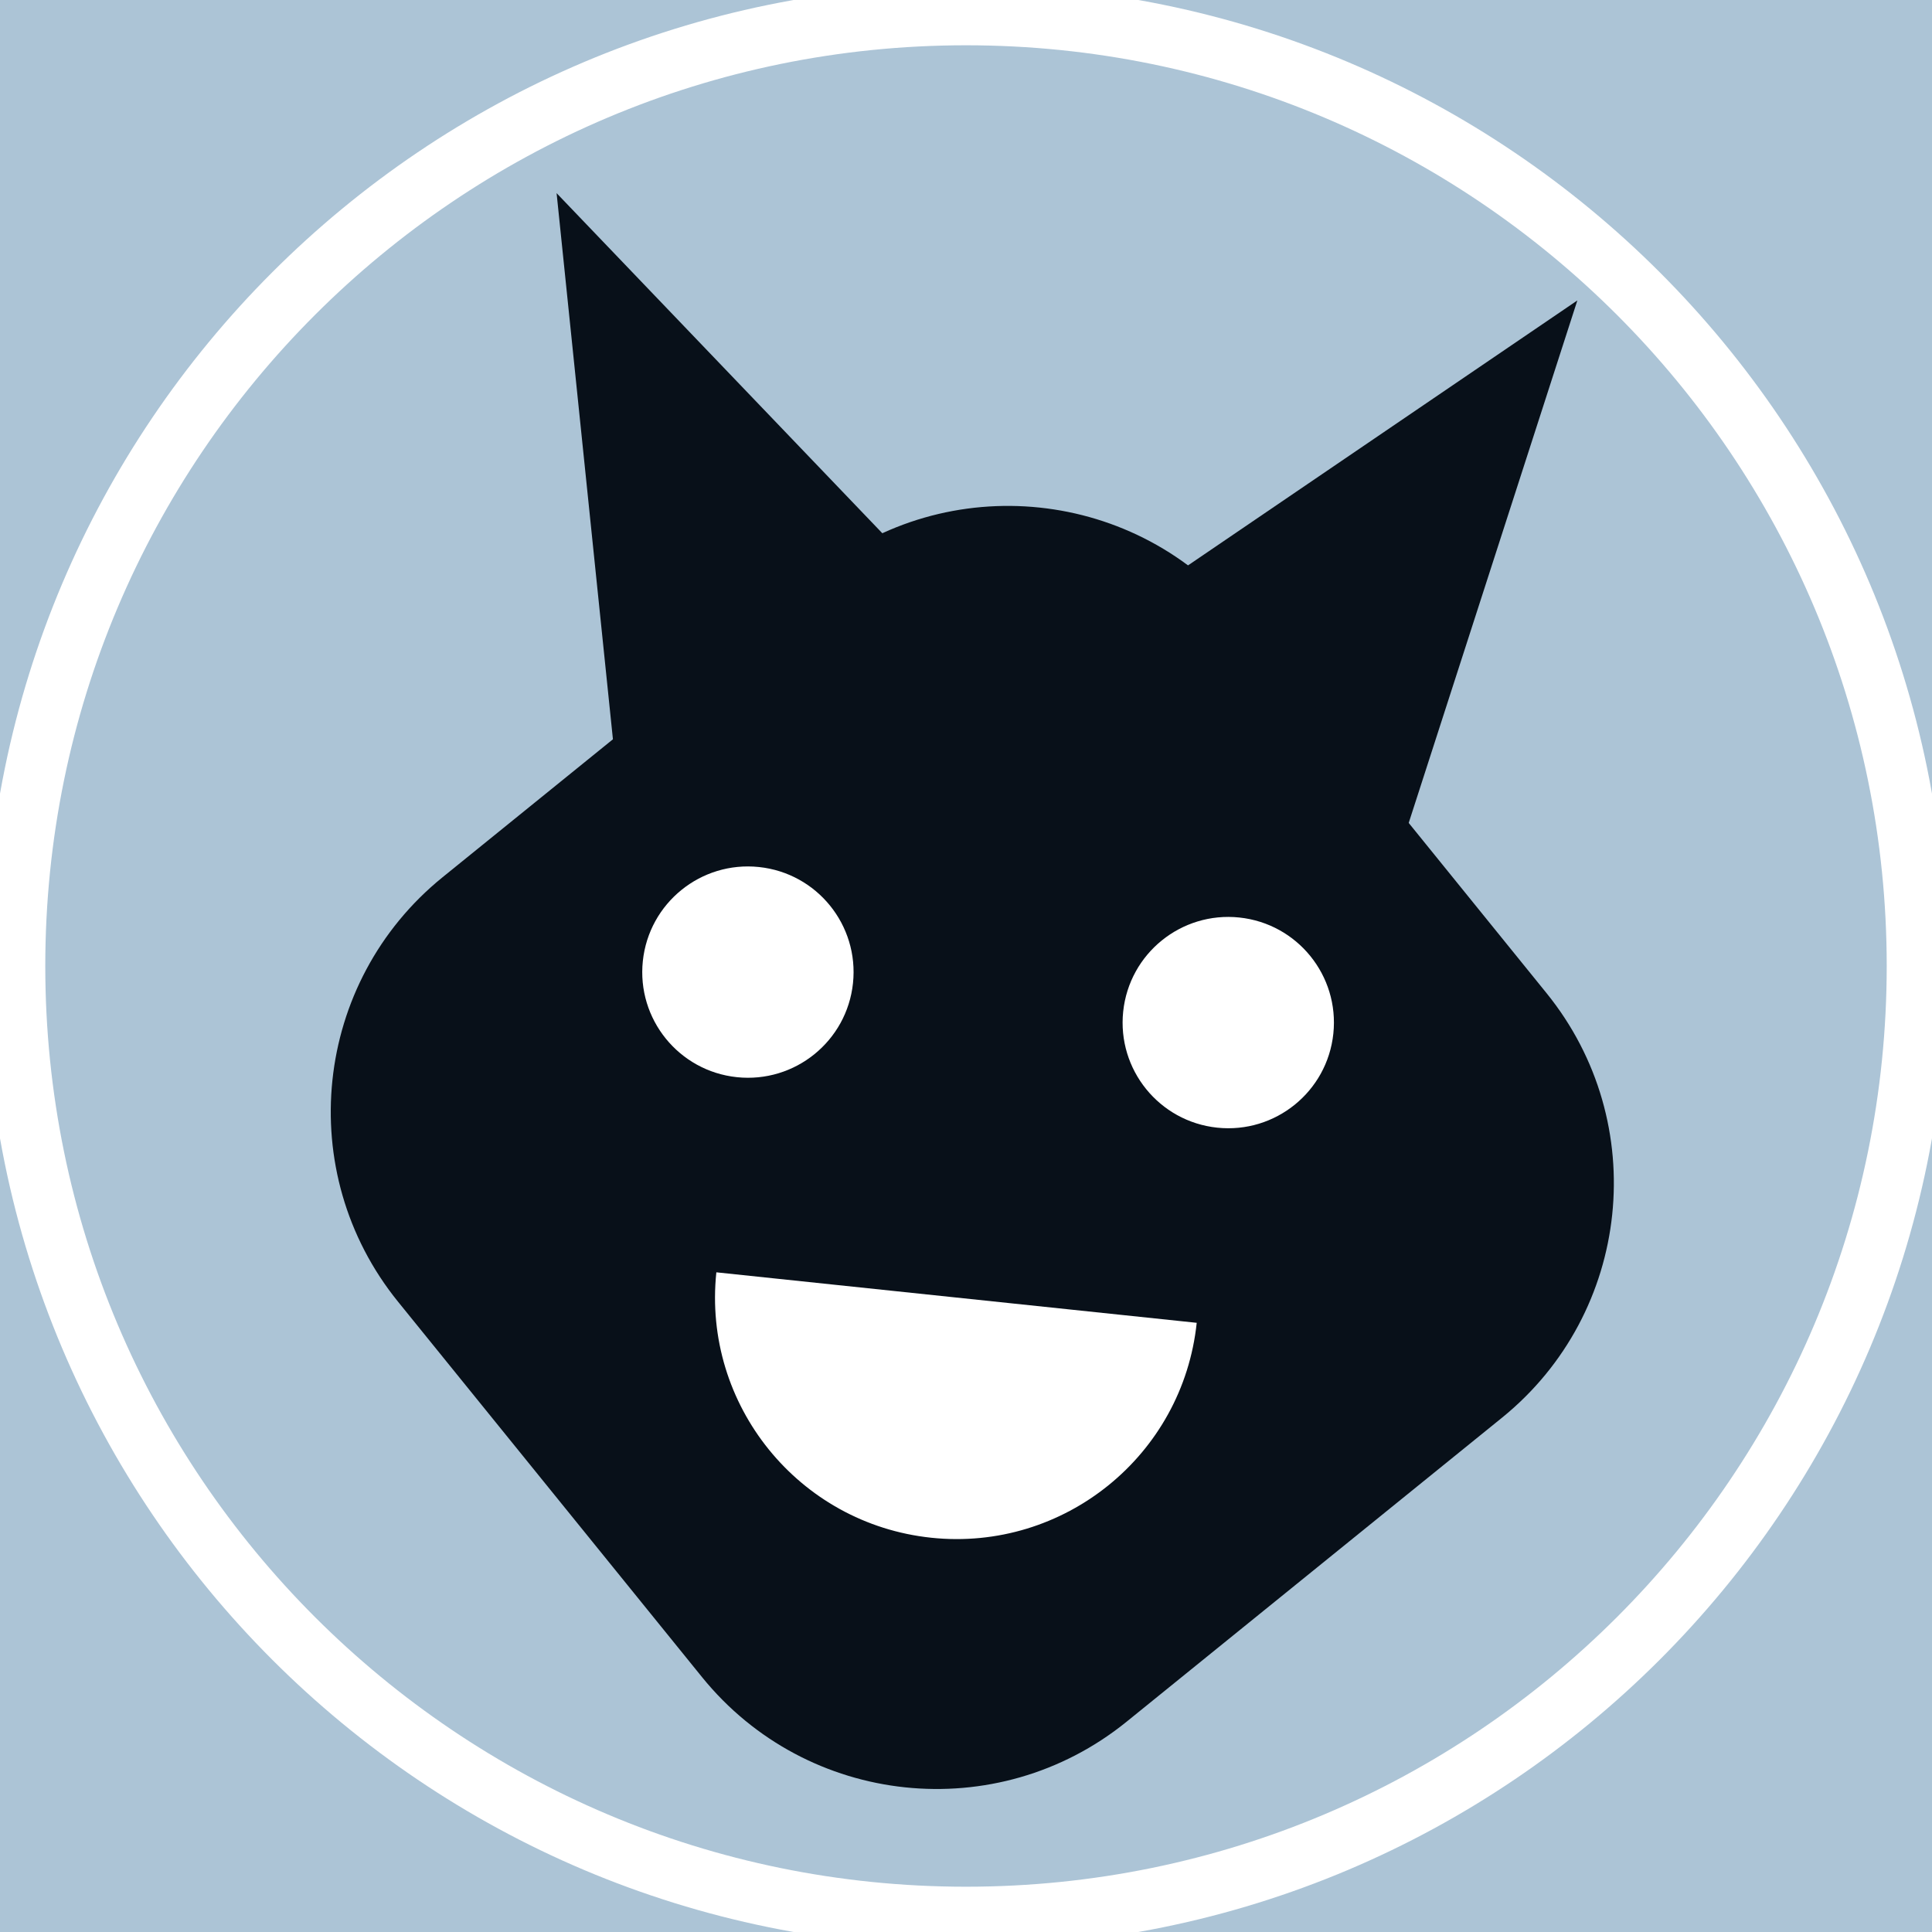
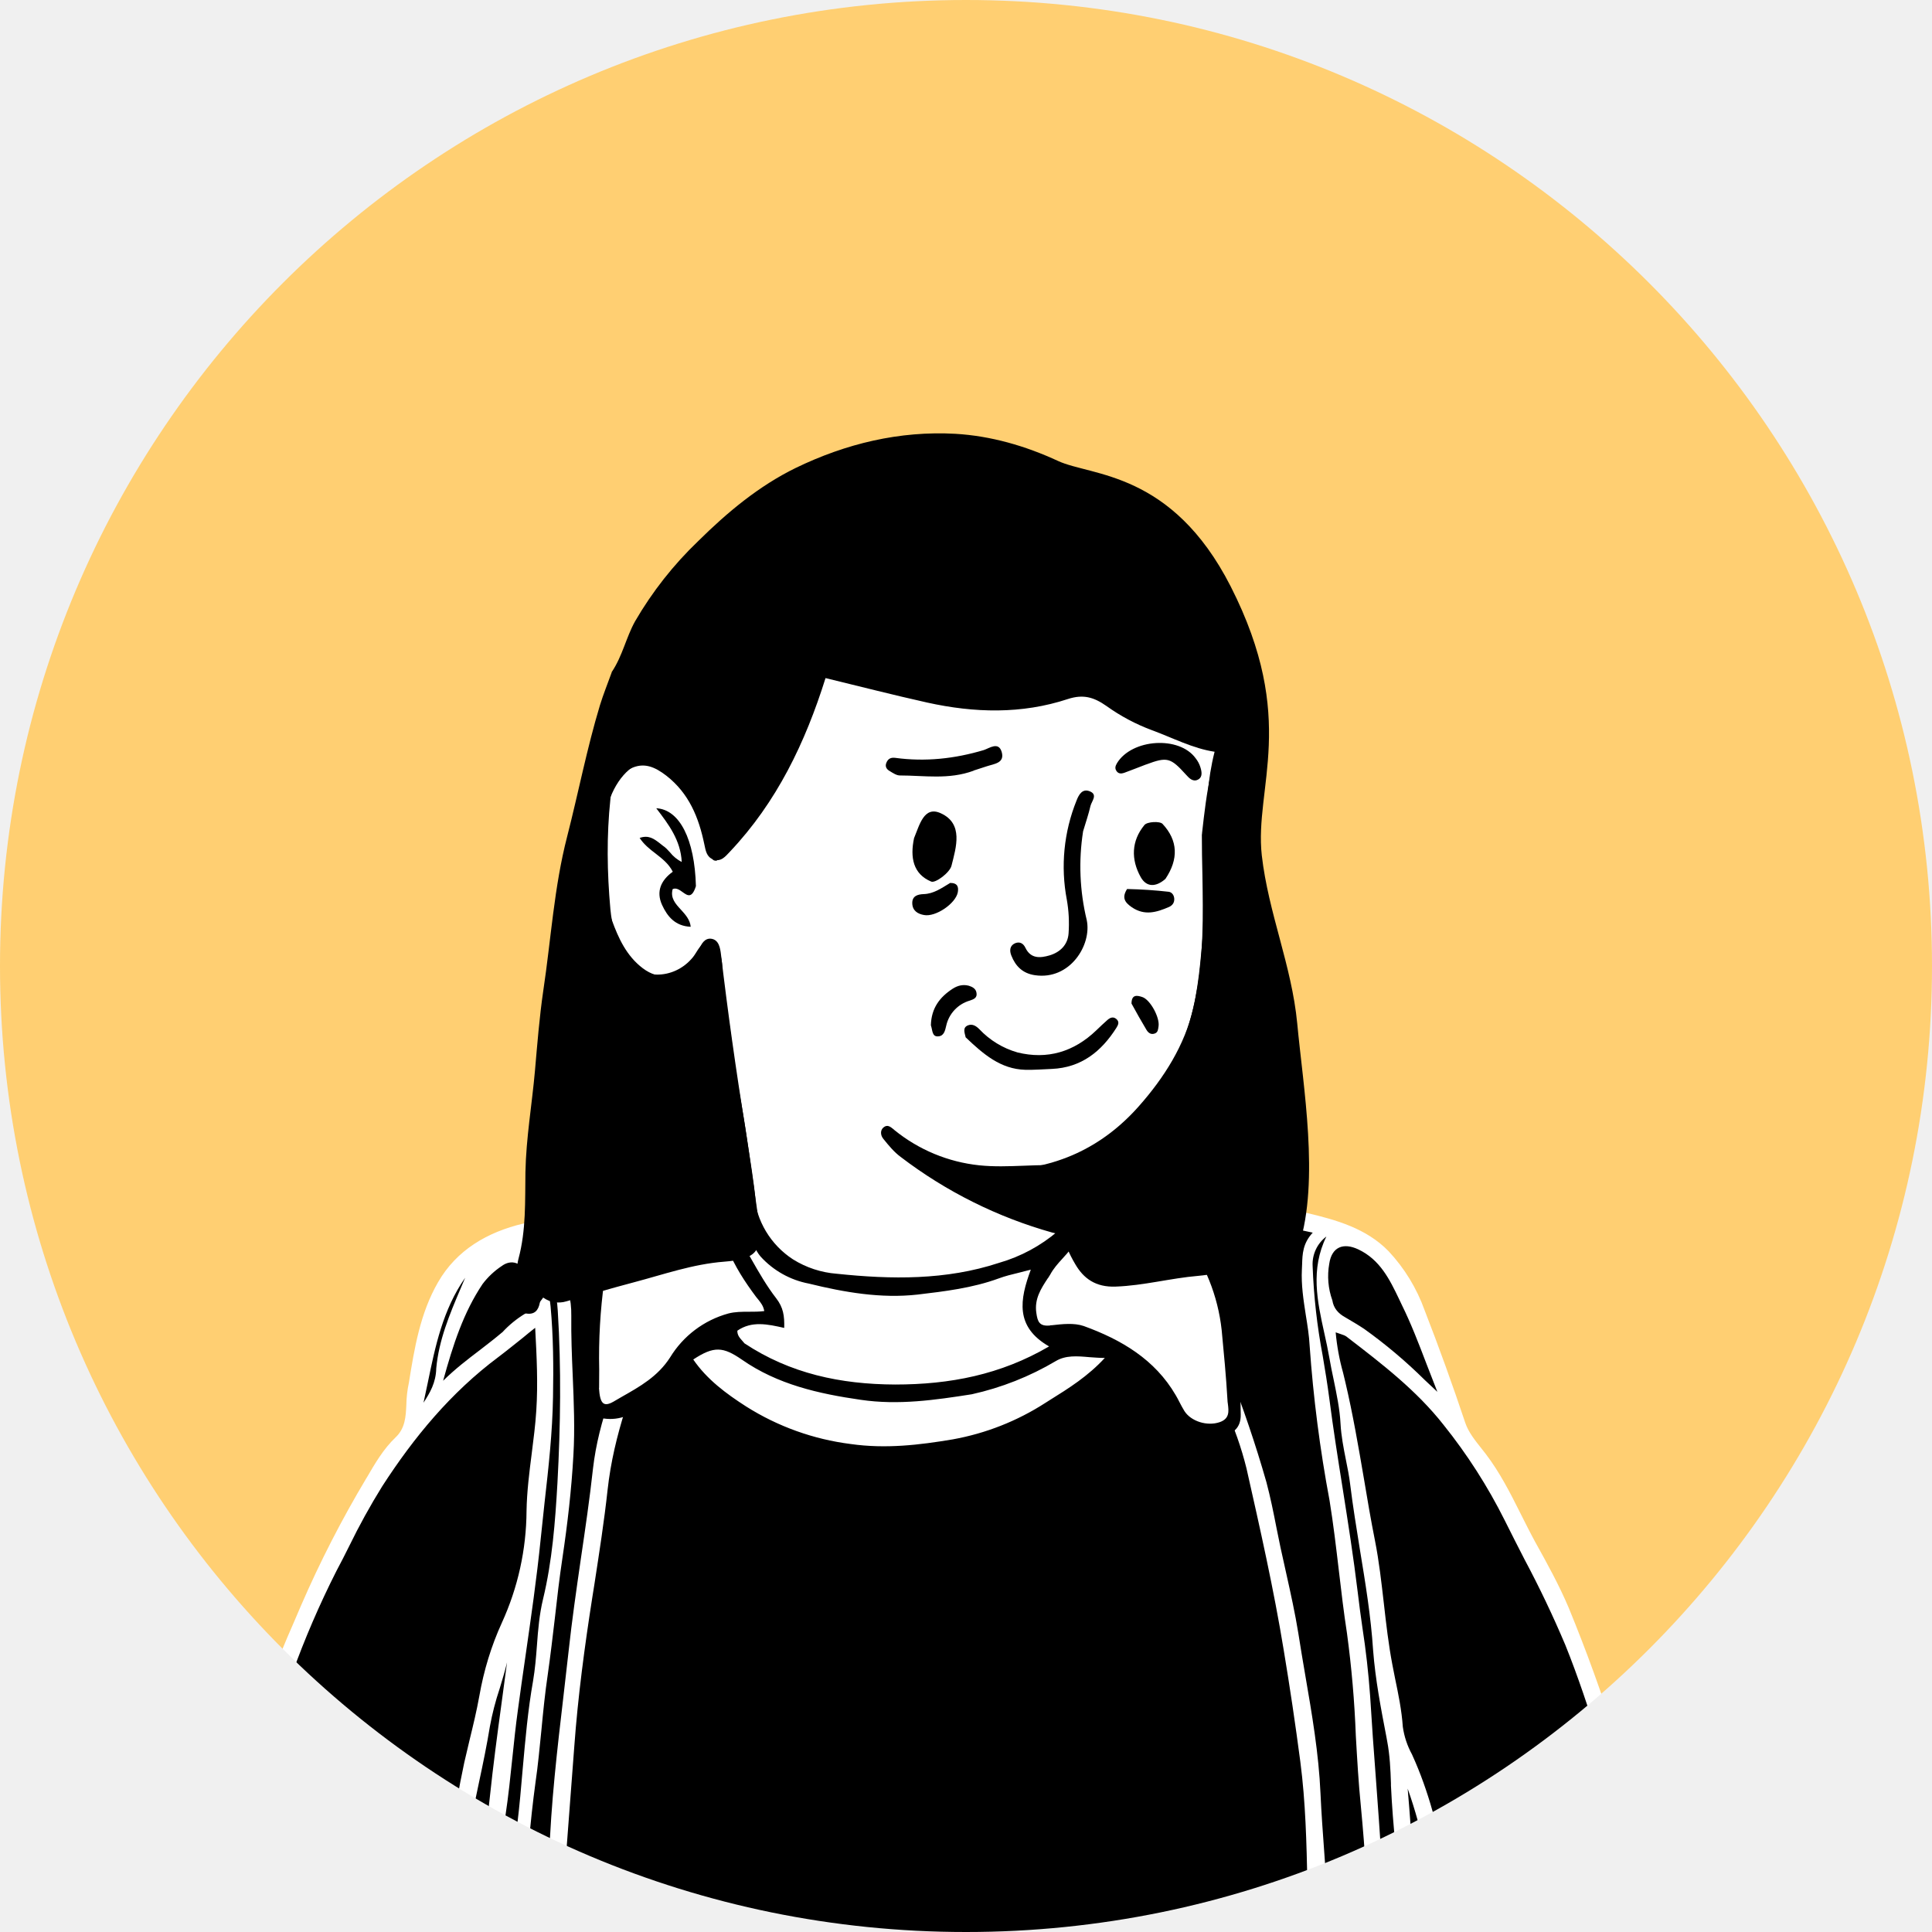
- <svg xmlns="http://www.w3.org/2000/svg" viewBox="0 0 64 64" width="64" height="64">
-   <rect width="64" height="64" fill="#ACC4D6" />
-   <g transform="rotate(6 32 40)">
-     <g fill="#081019">
-       <path d="M19 27 15 8l13 11zM45 27l4-19-13 11z" />
-       <rect x="14" y="20" width="36" height="36" rx="10" transform="rotate(45 32 38)" />
+ <svg xmlns="http://www.w3.org/2000/svg" viewBox="0 0 1744 1744" fill="none" shape-rendering="auto">
+   <mask id="viewboxMask">
+     <rect width="1744" height="1744" rx="872" ry="872" x="0" y="0" fill="#fff" />
+   </mask>
+   <g mask="url(#viewboxMask)">
+     <rect fill="#ffcf72" width="1744" height="1744" x="0" y="0" />
+     <g transform="translate(531 487)">
+       <path d="M554 727.7c-99.2 297-363.8 388.6-503.7 19.8-19.3-50.7 31-69.5 66.2-91.9 24.1-15.3 36.8-28.5 35.3-42.2-7-64.4-36.9-243.8-36.9-243.8l-3-5.8s.7-1.6-2.2 1.2c-3 3-9.9 34.2-37 34.2-24.5 0-49.2-10.9-61-86.3C7.2 285.6 9.6 214 40 201c12.5-5.3 24-7.2 35.2-.8 11.3 6.4-13-22 112-126C268.4 6.4 396.7-3.5 448.5 8 500.3 19.5 552 44.8 574.9 98.5c27.8 65-25.9 114.3-14 262.5-2.2 53.6.8 171.2-146.6 210.6-28 7.5-19.3 48.4 22.7 58.4 67 21 117 72.3 117 97.9" fill="#fff" />
+       <path fill-rule="evenodd" clip-rule="evenodd" d="m554 266.2.1-1.4c4.1-36.4 8.2-71.7 27.1-103.4 6.5 4.4 5.7 10 3.7 15.2-19.9 51.2-18 104.4-16.2 157.6l.4 14c2.1 66.4-14.5 126.8-58.7 177.5-15.4 17.6-35.8 29.8-56.5 40.3-21.4 11-25.9 20.1-19.2 43.6l.8 2.6c1.4 3.9 2.8 7.9-1 11.8-4.5 4.6-9.5 3.3-14.8 1.8l-.6-.1a406.4 406.4 0 0 1-137-68.3c-6-4.4-10.8-10.3-15.5-16.1l-.3-.4c-2.5-3-3-7.8.5-10.4 3.3-2.5 5.8-.5 8.7 1.8l1 .9a145.5 145.5 0 0 0 76.3 31.7c13.4 1.4 26.6.9 40 .4 7.4-.3 14.8-.6 22.3-.5 10.2 0 18.7-4.7 26.7-9.2l2.8-1.6c27.8-15.5 54.3-32.8 72.2-60.7 16.1-25 25.9-52.2 31.6-80.9 7.2-36.1 6.6-72.7 6-109.8-.3-12-.5-24.2-.5-36.4ZM50.6 190.8c21.9-1.7 34 11.2 44.3 26.3a140.4 140.4 0 0 1 22.4 61.5c.5 3.7 1 7.6-1.2 11.3-4.5.6-4.9-3-5-5.6-.5-20.7-9.7-38.7-18.9-56.1-6.6-12.5-16.2-24.6-31.4-27.6-17.2-3.5-33 12-40.8 32.2-14.5 37.6-12 74.6 1.4 111 5.8 15.9 13.1 32.1 27.8 43.2 14.8 11.3 32.7 9.3 43.6-5.7l2-2.5c2-2.6 4-5.1 5-8 2.1-5.8 5.4-11.2 11.3-10.4 6.8 1 8 8.3 8.7 14a3661 3661 0 0 0 22 156.7l5.9 38.8c2.6 17.1 5.6 41.7 3.6 52.1a28 28 0 0 0-.3 2.2c-.4 2.8-.6 5-4.2 5.5-4.9.8-7-2-7.7-6.4-2.3-17-3-23.6-4-49.6-.9-25.2-5.6-50-10.4-74.9l-5-27c-5.2-30.8-10.3-62-10.8-97l-2 3c-7.6 11.3-13.7 20.5-24.5 24a40.5 40.5 0 0 1-46.1-12.5 127.8 127.8 0 0 1-28.8-55.8c-8.4-34-9.9-67.1.9-100.6 5.2-16.1 23.7-44.7 42.2-42Zm34.6 127.5c4.4 3.2 8.4 6 12-5.4-1.1-42.2-14.7-69.2-35.8-70.3 11.2 14.6 22 28.8 23 48.5a32.3 32.3 0 0 1-10.7-8.8c-2-2.2-4-4.4-6.5-6l-3-2.4c-4.8-3.6-9.7-7.4-17.8-4.5 3.8 5.8 9 10 14.3 14 6 4.7 12 9.3 15.6 16.5-10.6 7.7-15.2 17.7-9.7 29.9 4.8 10.5 11.9 19.2 25.9 19.8-.6-6.3-4.7-10.9-8.8-15.4-5-5.4-9.7-10.6-7.5-18.6 3.2-1.5 6.2.7 9 2.7Z" fill="#000" />
    </g>
-     <g fill="#FFFFFF">
-       <circle cx="24" cy="33" r="3.5" />
-       <circle cx="40" cy="33" r="3.5" />
+     <g transform="translate(178 1057)">
+       <path d="M1315.7 690.1 7 691s73-276.9 92.4-308.7c19.4-31.7 97.5-138.7 96.7-156.9-1-18.1 1.4-82.7 14.6-108.2C224 91.6 266 56.6 282.4 54c16.4-2.6 71.6-5.1 106.2-13.7C423 32 455 21.4 490 21.4c5.7 0 .2 12.3.2 12.3S492 154.6 655 162.2C776.6 167.8 816.8 46 816.8 46s-26.7-23.5-18.6-24.2c95.6-8 145.8 13 174.8 18.6 26.7 5.1 49.2 5.1 76 23.9 30.6 21.5 46.5 70.2 80.8 144.8 39.4 85.5 194.2 345 185.9 481.6" fill="#000" />
+       <g fill-rule="evenodd" clip-rule="evenodd" fill="#fff">
+         <path d="M1003.7 694c-.7-16.8-1-33.6-1.5-50.4-.8-36.8-1.6-73.5-6.4-110.3a2971 2971 0 0 0-15-100.8c-9-55-21.3-109.5-33.6-164A302 302 0 0 0 928 214c-5.7-13-10.4-26.2-15.2-39.4-5.5-15.1-11-30.3-17.8-45-1.2-2.5-2.7-4.9-4.2-7.3-3-4.5-6-9.2-7.5-16.2-47.5 92.4-120.5 140.3-223.3 140.7-101.2.5-176-45.6-230.6-128.8a57.7 57.7 0 0 0-16 25.7l-1.4 3.3c-18.6 45.4-36 91-41.5 140.6-3.1 28.6-7.6 57.3-12 85.9l-1.8 11.3c-7 44.7-13 89.6-16.3 134.8A27816 27816 0 0 1 327 693c-4.7 1-9 1-14.5 1 3.5-24.4 4.4-49.3 5.2-74 1.6-49.1 7.3-97.8 13-146.5a6382 6382 0 0 0 4.6-40.2c3-27.7 7-55.3 11-83 4-27.1 8-54.3 11-81.7 5-43.5 22-84.2 40-124.2l.8-1.9c10.5-23.2 20.9-46.2 37.6-65.8C448.5 61.5 463 48 480.4 38c14-8 18.5-6.4 23.1 8.9 9.6 31 26.3 57.8 53.3 76 42.8 28.8 89.1 41.8 141.4 26.6 36.4-10.5 66.6-28.8 88.3-59.5 8.4-12 16-24.7 18.5-39.6l-5.6-2.1c-4.3-1.6-8.5-3.1-12.6-5-3-1.2-6.7-2.9-5.2-7.3 1.3-3.3 4.2-5.8 8-5.3 33 4.5 64.4 11.7 86.3 40.7a341.9 341.9 0 0 1 47.4 88.3l7.5 20A1090 1090 0 0 1 965.2 281c3.6 13.6 6.4 27.4 9.1 41.3l3.6 17.6 5.2 23.5c4 18 8 36 10.9 54 2 12.5 4 25 6.2 37.5 6.1 35.4 12.2 70.9 13.8 107 .8 17.8 2.1 35.5 3.4 53.3 1.1 15 2.2 30 3 44.9.5 8.1-.4 16.3-1.2 24.8l-.8 8.4c-4.9.7-9.8 1-14.7.8ZM818.6 60.5c-8 18.2-15.8 36.5-29.3 51.7-34.3 38.7-78.8 56.4-129.4 57.9-34.1 1-67.6-6-97-24.7-28.6-18.2-53-40.3-65-73.3l-1.3-3.6c-2-5.8-4-11.8-8.6-15.8-13.2 3-16.7 11.1-14.6 22.7.4 1.8.6 3.8.9 5.7.5 4 1 7.9 2.4 11.5 12.5 35 37 60.8 68.3 79.6a204.4 204.4 0 0 0 80.8 28.2c60.4 7.4 116.6-.5 166.4-37.4 30.3-22.4 48.9-52 53.4-89.5 1.7-14.8-7.2-21.7-24.7-18.4l-2.3 5.4ZM457.3 76c20 81 77 120 153.7 137 39 9.8 76 8.1 113.2-1.4 41.3-10.6 77.6-29 104.8-62.4 16.6-20.5 28.9-43.2 29.3-70.8 15 7.8 16.5 13 6.5 31.6a227.7 227.7 0 0 1-96.7 96.8c-46.4 23.8-96.3 30-148.6 22.3-54.1-8-98.7-33.3-137.7-69.6-14-13-24.7-29-35.2-44.9l-6.8-10.1c-2.7-4-1-7.2 1.7-10.3L452.2 82l5-5.8Z" />
+         <path d="M215.1 694c4.5-15.3 6.2-31 8-46.9.8-7.9 1.6-15.8 2.8-23.7l2.7-17.9a976 976 0 0 1 12.5-71.5l4.8-20.4c3.2-13.1 6.4-26.3 8.8-39.7 4-22.8 10.7-45 20.3-66a246 246 0 0 0 22.3-101c.3-17.5 2.5-34.7 4.7-52 1.6-12.8 3.3-25.6 4.1-38.5 1.6-24.4.4-48.5-1-74.8-3.9 3-7.5 6-11 8.9-7.6 6-14.8 11.9-22.1 17.4-42.9 32-76.3 72.4-105 116.8a604.3 604.3 0 0 0-29.8 54c-3.7 7.5-7.5 14.9-11.4 22.2a819.1 819.1 0 0 0-40.2 93.2l-6.5 17c-17.8 46.4-35.8 93.2-42.8 142.8-2 14.2-6 27.9-9.9 41.7-3.5 12.2-7 24.5-9.3 37.4-5.5 1-10.8 1-17.1 1l2.8-9.7c8.4-29.2 17-58.5 21.3-89 2.2-15.4 6.7-30.6 11.1-45.6l3.1-10.4a539.5 539.5 0 0 1 16-45c5-13 10-25.9 14-39.1 5-15.7 11.6-30.9 18.2-46l7.2-16.8a996.4 996.4 0 0 1 59-115l.4-.6c7.4-12.7 15-25.8 26-36.3 8.7-8.2 9.2-18.8 9.7-29.3a102.8 102.8 0 0 1 2.3-20c5-31.3 10.2-62.8 26.3-90.7 16.7-29.1 44.5-45.3 77-53C318 41.7 342 38 366.3 36.6c10-.7 19.7-3.8 29.6-7 5.2-1.6 10.5-3.3 15.8-4.6 5-1.2 10-2.6 15-4 19.2-5 38.3-10.1 58.5-9.2h1c4.1.1 8.3.3 9 5.4.6 5-3 5.7-6.6 6.4l-2 .4-42 9.8c-26.4 6.2-52.8 12.5-79.4 18.2-11.5 2.4-23.5 3.2-35.4 4-3 .2-6 .3-8.9.6a49 49 0 0 0-23.7 6.2c25.8 16 41 37.4 40.5 68-.2 18 .5 36.2 1.3 54.3 1 23.8 2 47.6.6 71.5-1.7 31-5.3 62-9.9 92.8-2.7 17.9-4.8 36-6.8 54-2 17-4 34-6.4 50.9-2.5 16.8-4.2 33.8-5.8 50.7-1.6 15.6-3 31.3-5.3 46.9-2.5 18.3-4.4 36.6-6.2 55-1.6 16-3.2 31.8-5.3 47.6-.5 4-.8 8.1-1 12.2-.5 8.6-1 17.3-4.1 26.2-5.6 1-11.3 1-17 .1 8.7-33.2 12.7-66.8 16.7-100l.5-3.8c2-16.3 3.4-32.6 4.8-49 2.4-26.7 4.7-53.4 9.4-79.9 1.8-10.6 2.7-21.4 3.5-32.2 1-14 2.2-27.9 5.5-41.6 8.3-34.4 11-69.8 13-104.9 2.8-51.6 3.5-103.6.3-155.3-1-16.4-4.6-33-19.5-46.4 1.5 4.9 3.3 9.6 5 14.1 3.7 9.7 7.2 18.8 8 28.2 2.5 27.1 2.7 54.5 2.2 81.8-.5 31.9-4 63.5-7.6 95.1l-3.5 32.9c-3.6 35.8-8.8 71.4-13.9 107-2.3 15.9-4.6 31.8-6.7 47.6-2 14.4-3.5 28.8-5 43.2-1.8 17.3-3.6 34.7-6.2 51.9-1.6 11-2.6 21.9-3.6 32.9-1.6 18.3-3.3 36.6-7.9 54.5l-1 3.7c-1.9 6.7-4 13.9-.5 21-5.6.2-11.2-.1-16.7-1 .7-7.7 2-15 3.1-22.4 1.1-6.5 2.2-13 2.9-19.4 1.4-13.5 3-27 4.5-40.4l5-44.7c3-28.7 6.8-57.2 10.7-85.8l4.9-36.5c-1.9 8-4.3 15.9-6.7 23.8a249 249 0 0 0-8.8 34.2c-2.7 16.5-6.1 33-9.6 49.3-4.5 21.3-9 42.7-11.7 64.4-.9 7.5-2 15-3 22.4-2.8 18.6-5.6 37.2-5.4 56.2h-19.3Zm60.3-548.3a93.6 93.6 0 0 1 20.5-16.8c6.7-3.8 8.5-9.9 6.1-16.2-1-3-1.6-6.4-2-9.7-1.1-7.8-2.3-15.6-11.6-19.6-5-2-9.9-.2-13.3 2.3a70.5 70.5 0 0 0-17.5 16.4c-17.2 25.7-26.6 54.6-35.6 87.3 11-10.8 22.1-19.3 33.3-27.8 6.7-5.2 13.4-10.3 20-15.9Zm-37.6-39.6c-9.9 23.3-19.7 46.6-22 72.1-.3 13-5.7 22.1-11.5 31l3.8-17.8c6.8-33 13.6-66.1 33.8-95l-4.1 9.7ZM1277.2 550.3c15.7 46.5 24 95 31.4 143.7 5.4 0 9.8 0 14.4-1.1a868.9 868.9 0 0 0-21.2-112.8l-.1-.5c-4.1-17.4-9.8-34.3-15.5-51.3l-5-14.8a1478.4 1478.4 0 0 0-43.2-119.3c-8.7-20.5-19.4-39.9-30.2-59.3-4.6-8.4-8.8-17-13.1-25.4-9.3-18.6-18.7-37.2-31.5-54l-4-5.1c-5.8-7.3-11.7-14.7-14.5-23a2217 2217 0 0 0-36.7-101.6 153.9 153.9 0 0 0-32.5-53.3c-20.2-20.8-47.4-28.3-74.3-34.7-22.7-5.3-45.6-9.9-68.6-14.4l-39.9-8c-33.8-7-68.5-9-102.9-6-5.4.5-9.8 1.7-11.8 10.5 14.4 1.6 28.8 2 43.2 2.4 24 .6 48 1.3 71.6 7.7 25 6.8 50.5 12.2 76.7 17.7l37.5 8c-9 9.7-9.3 19.2-9.6 28.7l-.2 4.5c-.7 13.9 1.4 27.4 3.5 41 1.5 9.2 3 18.5 3.5 27.9a1224.2 1224.2 0 0 0 18 139.8c3.4 21 5.9 42.2 8.4 63.4 2.2 18.8 4.4 37.6 7.3 56.3a954 954 0 0 1 8 92.7c1.2 21 2.4 42.1 4.5 63.1 2 20.8 3.6 41.7 5 62.7 1.5 19.4 2.9 38.8 4.7 58.2h11.7c-.6-48.6-4.2-97-7.8-145.5-1.9-24.9-3.7-49.7-5.2-74.6a756.8 756.8 0 0 0-7-61.9c-1.5-10.6-3-21.2-4.2-31.8-3.8-31.4-8.7-62.6-13.6-93.7-4.3-26.9-8.5-53.7-12-80.7-1.7-13-3.8-26-6-38.9a539 539 0 0 1-9.1-81 31.2 31.2 0 0 1 12.4-26.7c-14.5 29.7-8.2 58.4-1.9 87 1.7 7.6 3.3 15 4.6 22.5 1.1 6.6 2.5 13.2 3.9 19.8 2.7 13.2 5.5 26.4 6.2 39.8.6 11 2.7 21.7 4.8 32.3 1.5 7.4 3 14.9 3.9 22.4 2.4 19.6 5.6 39 8.7 58.4 5 30.3 10 60.6 12 91.3 2 26.2 7 52.3 12 78.2l.7 3.9c2.4 12.6 3 25.5 3.4 38v2a951 951 0 0 0 4.2 54.7c2.2 23.7 4.5 47.4 4.4 71.2l-.2 4.4c-.2 2.4-.3 5-.2 7.9 3.8.8 7.5 1 11.3 1 2.7-44.8-.4-89.4-4.4-136.4 14 39.4 20.8 78.4 27.8 118l3 17.3c5.4 1 10.9 1 16.3.2a76.5 76.5 0 0 1-5.2-26.4c-.4-5.6-.8-11-2-16.4l-3.2-14.4c-7.8-34.7-15.6-69.4-29.8-102.4l-3-6.8a73 73 0 0 1-8.3-25c-1-14.8-4-29.3-7-43.7l-2.4-12.2c-3.5-18.3-5.6-36.8-7.7-55.3-2.2-19-4.3-38-8-56.7-3.7-18.6-6.9-37.3-10-56-5-29.2-10-58.4-16.8-87.3l-2-8.3a201.9 201.9 0 0 1-6.7-36.5l4.4 1.5c2.4.8 4.2 1.4 5.6 2.5l1 .8c31 23.8 62 47.7 86.3 78.6a483 483 0 0 1 55.3 86.3c5.9 12 12 23.7 18 35.5a943 943 0 0 1 36.7 77c11.6 28.7 21.1 58 30.6 87.2l11.6 35.2ZM1036.1 132c-6.1-3.4-10.3-8.1-11.4-15.2a64.1 64.1 0 0 1-2.8-33c2.2-15.1 12.6-19.4 26.2-13 19.7 9.3 28.4 27.3 36.8 44.8l2.6 5.5c8.2 16.6 14.9 34 22 52.6l10 25.7-11.4-10.7a448.2 448.2 0 0 0-54.8-46.2c-5.6-3.7-11.4-7.1-17.2-10.5Z" />
+       </g>
+       <path d="M428.7 11.3c45.2-21.2 59.5-10 59.5-10s-1.3 12.1 7.9 43c19.2 65 123.7 66 159 61.8 37.1-4.5 125.8-30.2 131-51.7 10-42-16.9-45.2-.8-46.5 16.1-1.4 85.1-.8 133 74.3 2.4 3.8 49.2 152.1-2.5 152.1-27.2 0-68.7-80-96.5-54.7a306 306 0 0 1-191 79.8c-52.3 2.6-140.8-43.6-140.8-43.6l-50-30.2s-55.5 41.3-74.7 30.9c-25.2-13.7 2-164 2-164s24.6-22.7 63.9-41.2Z" fill="#fff" />
+       <path fill-rule="evenodd" clip-rule="evenodd" d="M362.5 41.8S422.6 1.9 459-5.3c19.5-4 28.3-5.3 38.6 8.6a28.5 28.5 0 0 1 4.8 15.6l.2 2.2a78 78 0 0 0 35.2 58.7 87 87 0 0 0 39.5 13C626.6 98 676 98.7 723.7 83A142 142 0 0 0 777 54.3c9.4-8.6 9.5-14.9 0-23.1-3.7-3.3-2.6-6-1.3-9.1.4-1 .8-2 1-3.1C781 1.4 782-.2 801.1 2c29 3.5 58.4 10 80.4 29.2 59.6 52.1 59.8 81 60.1 154 0 10.5.1 22 .4 34.7.2 12-6.8 17.9-18.6 19.6-23.3 3.5-39-5.8-50.4-25.4-4.6-8-10-15.6-17.7-21.4-16-11.7-21.7-12.4-36.7 0a328 328 0 0 1-123.4 62.5 259.6 259.6 0 0 1-184-16 156 156 0 0 1-49.8-33.7c-4.6-5.1-10.7-8-17.1-6.5l-4.8 1.1c-14.9 3.4-29.8 6.9-42.7 15.8a39.9 39.9 0 0 1-39.6 4.8c-12.1-5.4-11.8-18.7-10.7-30.2 1.4-13 2.3-26 3.2-39 2-29.6 4.1-59.4 11.3-89-11.7 1.3 1.5-20.7 1.5-20.7ZM494 155.6c41.2 27.3 86.7 37 136 37.2 49.4 0 95.2-8.8 139-34.4-30.9-17.7-26.5-42.3-16.5-69.3L742 91.8c-6.7 1.6-12.7 3.1-18.4 5.2-23.7 8.7-48.8 11.7-73.3 14.6-32.9 3.7-66-2-98.1-9.9a78.7 78.7 0 0 1-43.7-24.5c-2.5-3-4.3-6.3-6-9.7-2.6-4.7-5-9.5-9.5-13.1a11.5 11.5 0 0 0-.2 12.3c2.5 4.1 4.8 8.3 7.2 12.5 7 12.3 14.1 24.7 22.7 35.8 6.4 8.3 7.5 15.8 7.2 26.7-15-3.4-29.3-6.5-42.3 2.5-.1 4 2 6.4 4.8 9.5l1.6 1.9Zm274-58.8 2-3.2c3-5.6 7-10 11-14.4 5.7-6.2 11.2-12.2 13.2-21 3.4-15 6.5-29.1-.5-42.2 2-3.7 4.3-4.5 6.3-4l7.6 2c31 8.2 62 16.2 82.8 44.4a169.2 169.2 0 0 1 34.4 85.3c2 20.9 4 41.8 5.2 62.7 0 1.3.2 2.6.4 4 .8 6.4 1.7 13.3-7.5 16.4-11.2 3.8-25.7-.7-31.7-10-1.7-2.7-3.1-5.5-4.6-8.3-1-2-2.1-4.1-3.3-6.1-18.8-32.3-49.1-50.1-83-62.4-8.7-3-19.3-1.8-29-.7h-1l-.4.2c-9.8 1-11.3-3.6-12.4-11.3-1.9-12.6 4.2-22 10.4-31.4ZM362.7 196c.9 14 4 17.4 13 12.3l7.4-4.3c16.4-9.3 32.7-18.4 43.8-35.7a89.3 89.3 0 0 1 52.5-39.6c6.1-1.6 12.3-1.6 18.4-1.6 4.7 0 9.4 0 14.1-.6-.8-4.7-3.2-7.6-5.5-10.5l-1.8-2.2C484 86.3 467.9 57.1 472 21.1c.8-6.9-3.5-8.5-8.1-8.3-9.3.4-18.3 1.5-27.3 4.8A230.1 230.1 0 0 0 406.1 32c-6 3.2-12 6.4-18.2 9.3-6.8 3.2-14 8.1-14 16.8.1 9.6-1.9 18.8-3.8 28-1 4.4-2 8.7-2.6 13a501.2 501.2 0 0 0-4.6 80.2l-.1 16.6ZM599 206.6c34 5 67 .2 100.2-5a258.2 258.2 0 0 0 75.9-30c8.9-5.3 19.2-4.5 30.3-3.5 4.5.3 9.1.7 13.9.7-15.4 16.7-32.6 27.4-49.6 38l-4.1 2.6a229 229 0 0 1-83.5 32.9c-30.3 5.1-60.6 8.7-92.2 4.2a230.6 230.6 0 0 1-94.4-33.9c-17.9-11.5-35.3-24.3-47.7-42.4 18.7-12.3 26.9-11.6 44 .2 32 22.3 69 30.7 107.2 36.2Z" fill="#000" />
+       <g transform="translate(396 278)" style="mix-blend-mode:difference" />
    </g>
-     <path d="M24 43h16a8 8 0 0 1-16 0z" fill="#FFFFFF" />
+     <g transform="translate(266 207)">
+       <path d="M286.1 399.8c9.9-14.7 13-31.3 21.2-46a328.8 328.8 0 0 1 57-72.4c26.3-26 54.7-49.7 88-66 45.4-22 93.8-33.6 144.2-30.8 32 1.9 63 10.8 92.8 24.6 29.7 13.7 102.5 9 155.6 113.1C906 442.4 866.2 503.8 873 565.1c6 52.4 27 99.3 32 151.8 5.3 56.9 20.2 141.3 1.7 200.3-4.3 13.8-13.9 17.3-24.3 17.5-22.9.5-44.5 8-66.7 10-25 2.1-49.3 8.8-74.6 9.7-18 .7-29-7.3-36.5-20.3a118.6 118.6 0 0 1-16.7-63c.2-9-.8-13.6-12-10.4-17 4.8-34.6 3.5-52 1-3.8-.6-9 .7-9.6-6.9a37 37 0 0 1 21-5.5c50.8-.5 93.5-20.1 126.8-57.8 22.6-25.5 41.4-55.1 49-88.2 6-26.4 7.5-54.5 10-82 4.6-49.4-3.5-99.5 9.3-149.7-19.8-3-37.6-12.5-56.4-19.4a175 175 0 0 1-41.2-21.9c-11.4-8-21-10.8-34.8-6.3-41.8 13.8-84.4 12.6-127 3.2-31-6.9-61.6-14.8-91.8-22.1-18.3 58.3-44 112-86.3 156.7-4 4.2-8.1 9.6-15.1 7-6-2.2-6.8-8-8-13.6-5-24.2-13.8-46-34.3-62-10.4-8-20.5-12.5-32.7-6.2a33 33 0 0 0-17.8 27.4c-3.5 33.1-3 66.3 0 99.4 1.4 14.4 5 28.8 12 41.4 12.7 23 45.4 23.3 62.7 1.6 4-5.1 6.3-12.3 13.5-14.2 19 10.5 10.1 29.5 13.6 44.3 6.7 28.5 8.2 57.9 13.6 86.7 7.6 40.8 12.7 82.1 18.7 123.2 3.9 26.8-4.6 33-31.3 35.1-28.5 2.2-54.6 11.5-81.5 18.6-20.5 5.4-40.8 11.4-61 17.2a24 24 0 0 1-21-3.4c-1.2 2-2.7 3.2-3 4.6-1.3 7-4.8 11-12.3 9.8-7.8-1.2-11.3-6.7-10-13.8 2.4-11.8.1-24.2 3-35.5 7-25.9 5.9-52.3 6.3-78.3.6-30.9 5.9-61 8.6-91.5 2.1-24 4-48.3 7.5-72.2C231.4 641 234.1 594 246 548c10.1-39.4 17.8-79.5 29.6-118.5 3-9.7 6.8-19.1 10.6-29.6Z" fill="#000" />
+     </g>
+     <g transform="translate(791 871)">
+       <path d="M80.7 65.4c-1.1-4.6-2.8-8.8 2-10.8C86.7 53 90 55 93 58a76 76 0 0 0 34.4 21c27 6.7 51-.5 71.2-19.9 3.4-3.2 6.7-6.5 10.2-9.5 2.4-2 5.1-3.2 8-.7 3 2.7 1.5 5.4-.1 8-13.6 21.4-31.7 35.8-58.1 37-8 .3-16.1 1-24.1.8-22.4-.6-38-14.3-53.8-29.3ZM49.3 54.5c.4-15.5 8-25.4 19.7-33 4.7-3 9.4-4 14.5-2.7 3.3 1 6.5 2.7 7 6.6.7 4.3-2.4 5.6-6 6.8a30.5 30.5 0 0 0-21.4 22.9c-1 4.3-2 9-7 9.4-5.9.6-5.2-5.4-6.8-10ZM230.4 35c0-8.8 5.4-7.4 9.7-6 7.2 2.3 16 18.6 14.7 26.5-.4 2.5-.4 5.3-3.3 6.4-3.4 1.3-5.8-.4-7.5-3.1a710 710 0 0 1-13.6-23.9Z" fill="#000" />
+     </g>
+     <g transform="translate(653 805)" />
+     <g transform="translate(901 668)">
+       <path d="M76.7 82.4a205.6 205.6 0 0 0 3.3 80.2c4.7 22.4-15.2 54.4-46.8 49.7-11-1.6-17.5-8.1-21.3-17.8-1.7-4.3-1.5-8.8 3.3-11 4-1.7 7.4-.2 9.4 4 4.8 10.1 13.4 9.4 21.9 6.9 9.6-2.9 16.4-9.6 17.1-19.9.7-10.1.2-20.3-1.6-30.4a159.3 159.3 0 0 1 8.8-89.5c2.2-5.7 5.4-10.9 11.9-8.3 7.5 3 1.8 8.8.7 13.1-1.7 7.4-4.2 14.7-6.7 23Z" fill="#000" />
+     </g>
+     <g transform="translate(610 680)">
+       <path d="M407.4 122.5c13 .3 25.4 1.1 37.6 2.5 3 .4 5 3.3 5 6.7 0 3.3-1.7 5.6-4.7 7-11.2 4.8-22 8.2-33.7.2-6.5-4.5-9-8.7-4.2-16.4ZM247.6 117c7 0 7.8 3.8 7 8.5-2 10.2-20 22.4-30.4 20.5-5.9-1-10.5-4-10.7-10.5-.2-6.7 4.8-8.2 10.3-8.4 9-.3 15.8-5.2 23.8-10ZM215.1 76.6c5-12 9-29.4 24.1-22.5 20.7 9.4 13.9 30.7 9.7 47.4-1.6 6.3-14.5 15.9-18.3 14.3-16.3-6.8-19.2-21.7-15.5-39.2ZM442 113.4c-8.6 7.5-17 7.6-22.2-1.5-9-16-8.6-32.8 3.3-47.2 2.5-3 13.8-3.6 16.3-1 14 15 14.6 31.8 2.6 49.7Z" fill="#000" />
+     </g>
+     <g transform="translate(610 680)" />
+     <g transform="translate(774 657)">
+       <path d="M104.9 38.7C82.4 47 60.2 43 38.3 43c-3 0-6.3-2.2-9.2-4-2.7-1.5-4.4-4-3-7.4 1.5-3.7 4-5 8-4.5 27.2 3.7 53.7.8 79.9-7 5-1.6 13.3-8 16.2 1.6 3 10.2-6.8 10.8-13.4 13l-12 3.9ZM260.5 33.1c-7.2 2.7-13.5 5.3-19.9 7.6-2.4.8-5.1.9-6.8-1.8-1.6-2.4-1-4.4.5-7 13.4-22 56.2-24.9 71-4.4 1.9 2.4 3.3 5 4.2 7.8 1.3 4.1 2.4 9.2-2.2 11.5-4.3 2.2-7.7-1.1-10.7-4.5-14-15.5-17-16.3-36-9.2Z" fill="#000" />
+     </g>
+     <g transform="translate(0 559)" />
  </g>
-   <circle cx="32" cy="32" r="31.5" fill="none" stroke="#FFFFFF" stroke-width="2" />
</svg>
